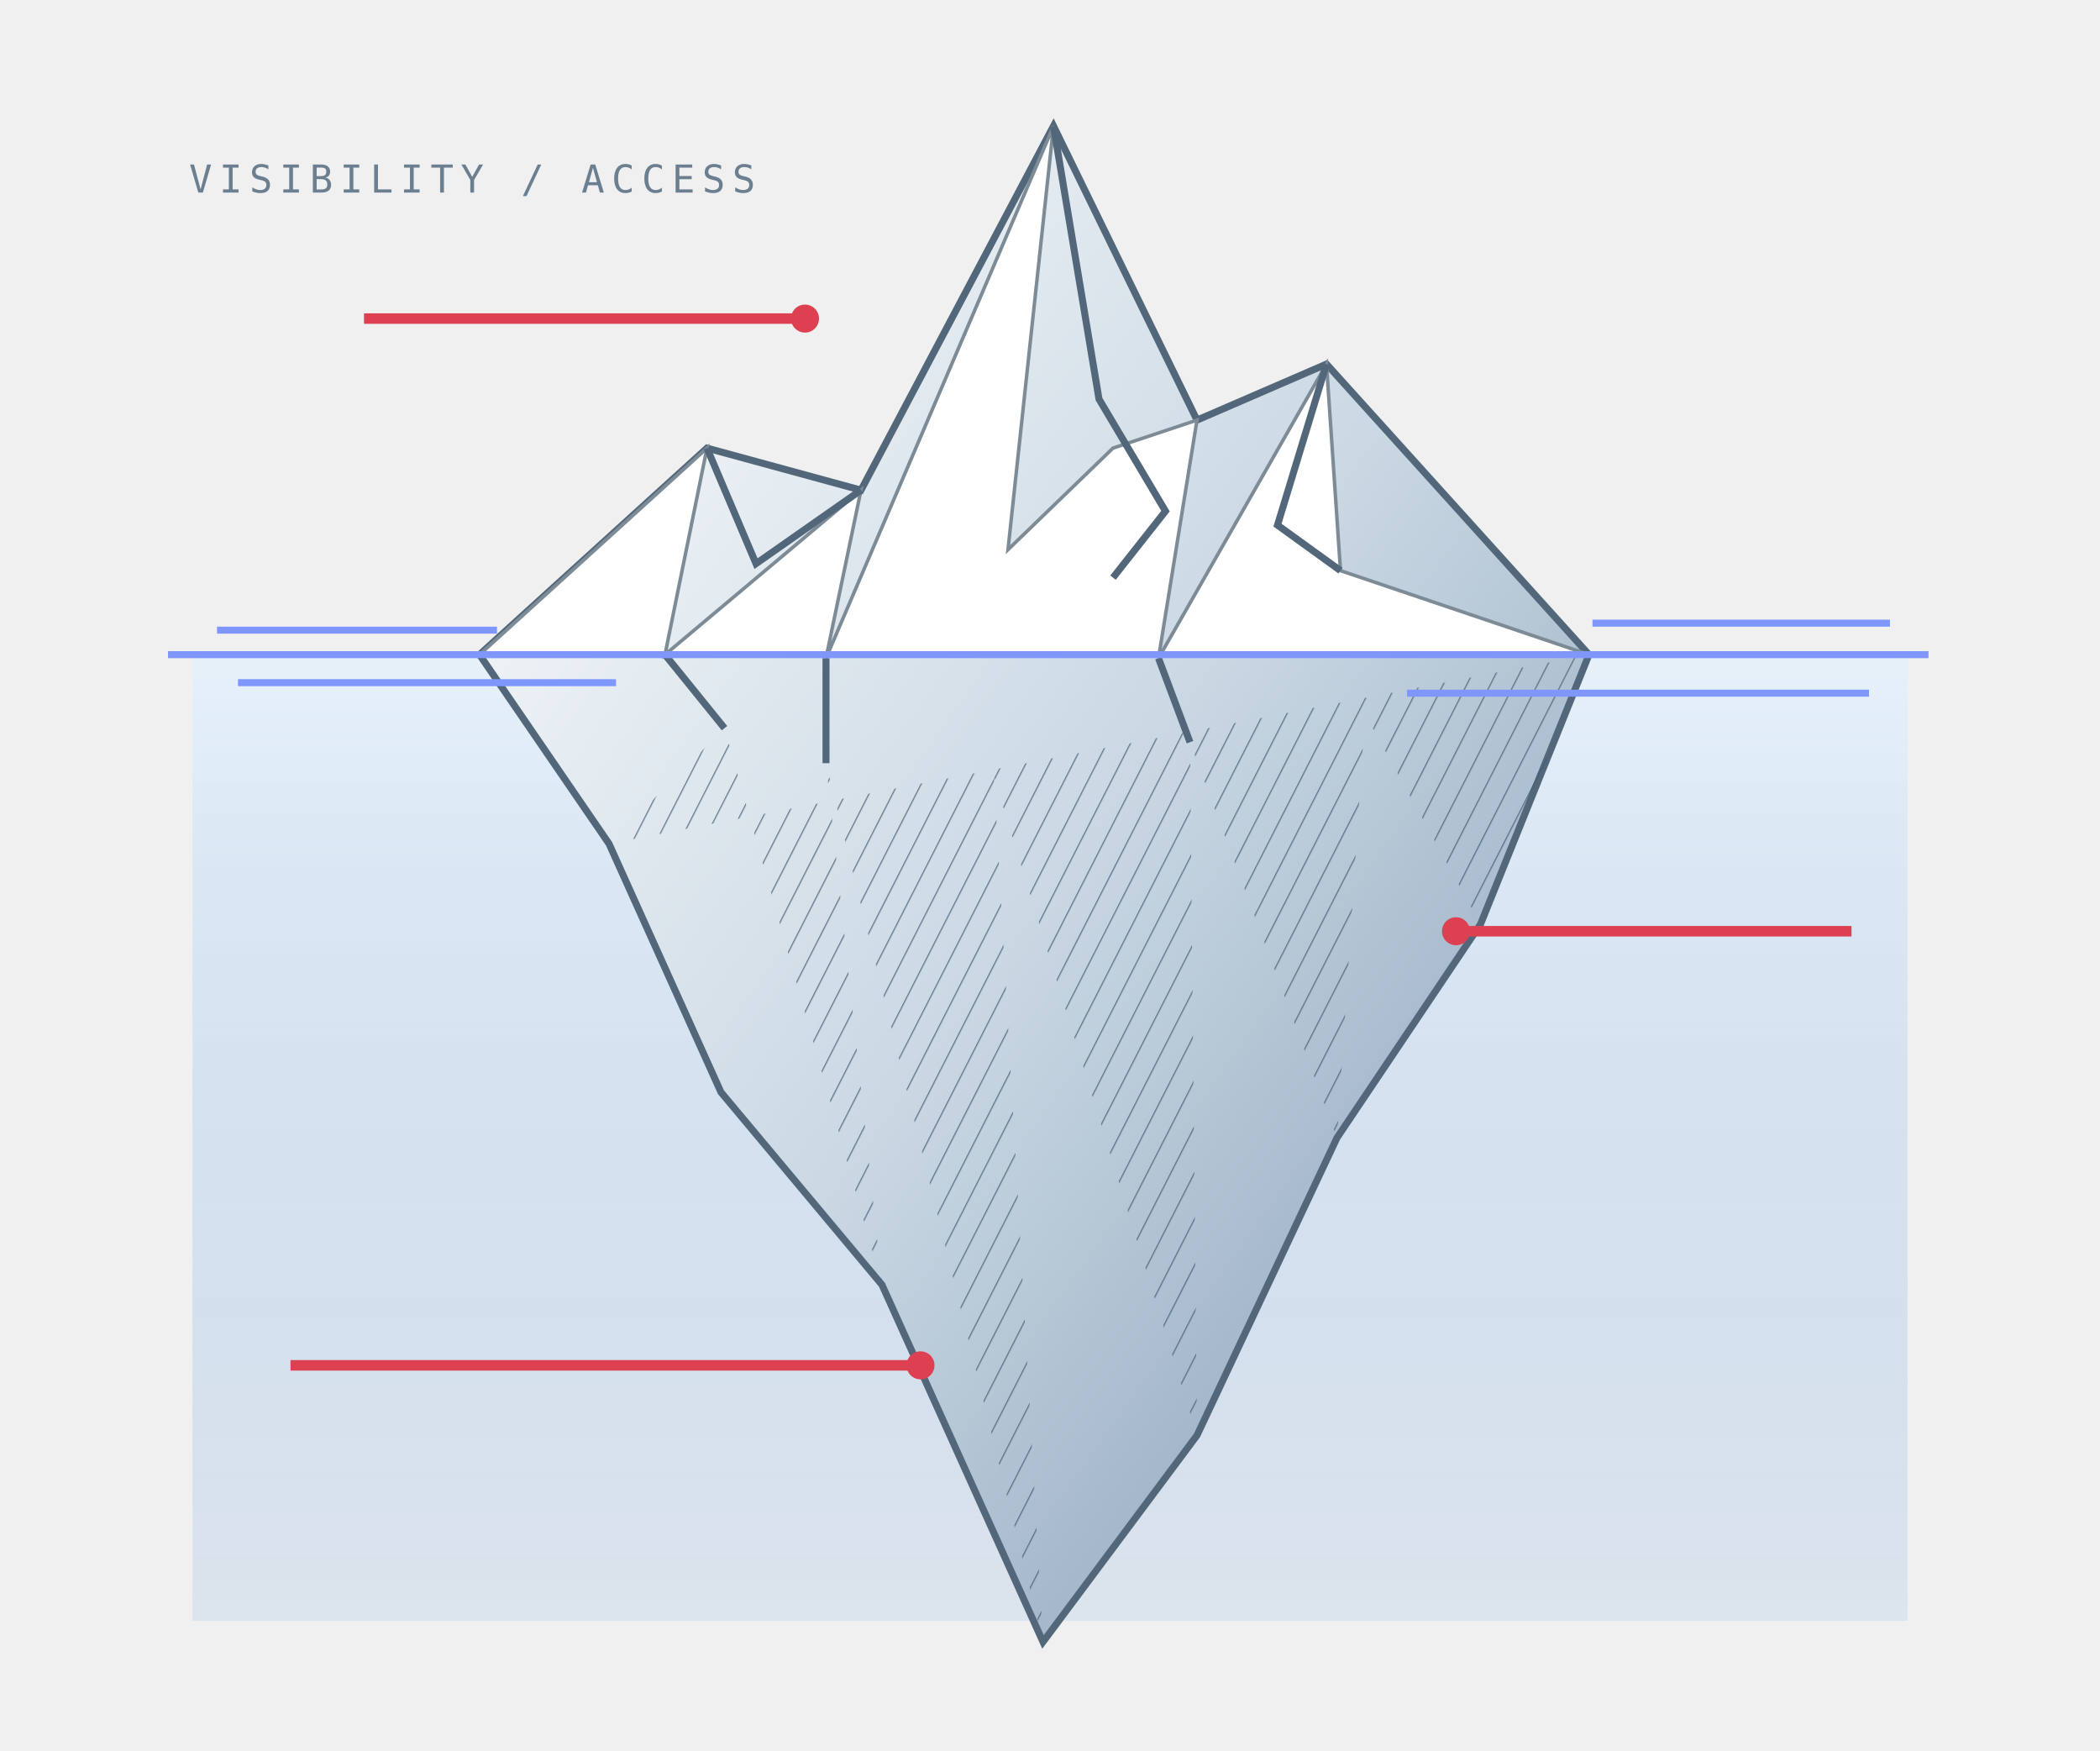
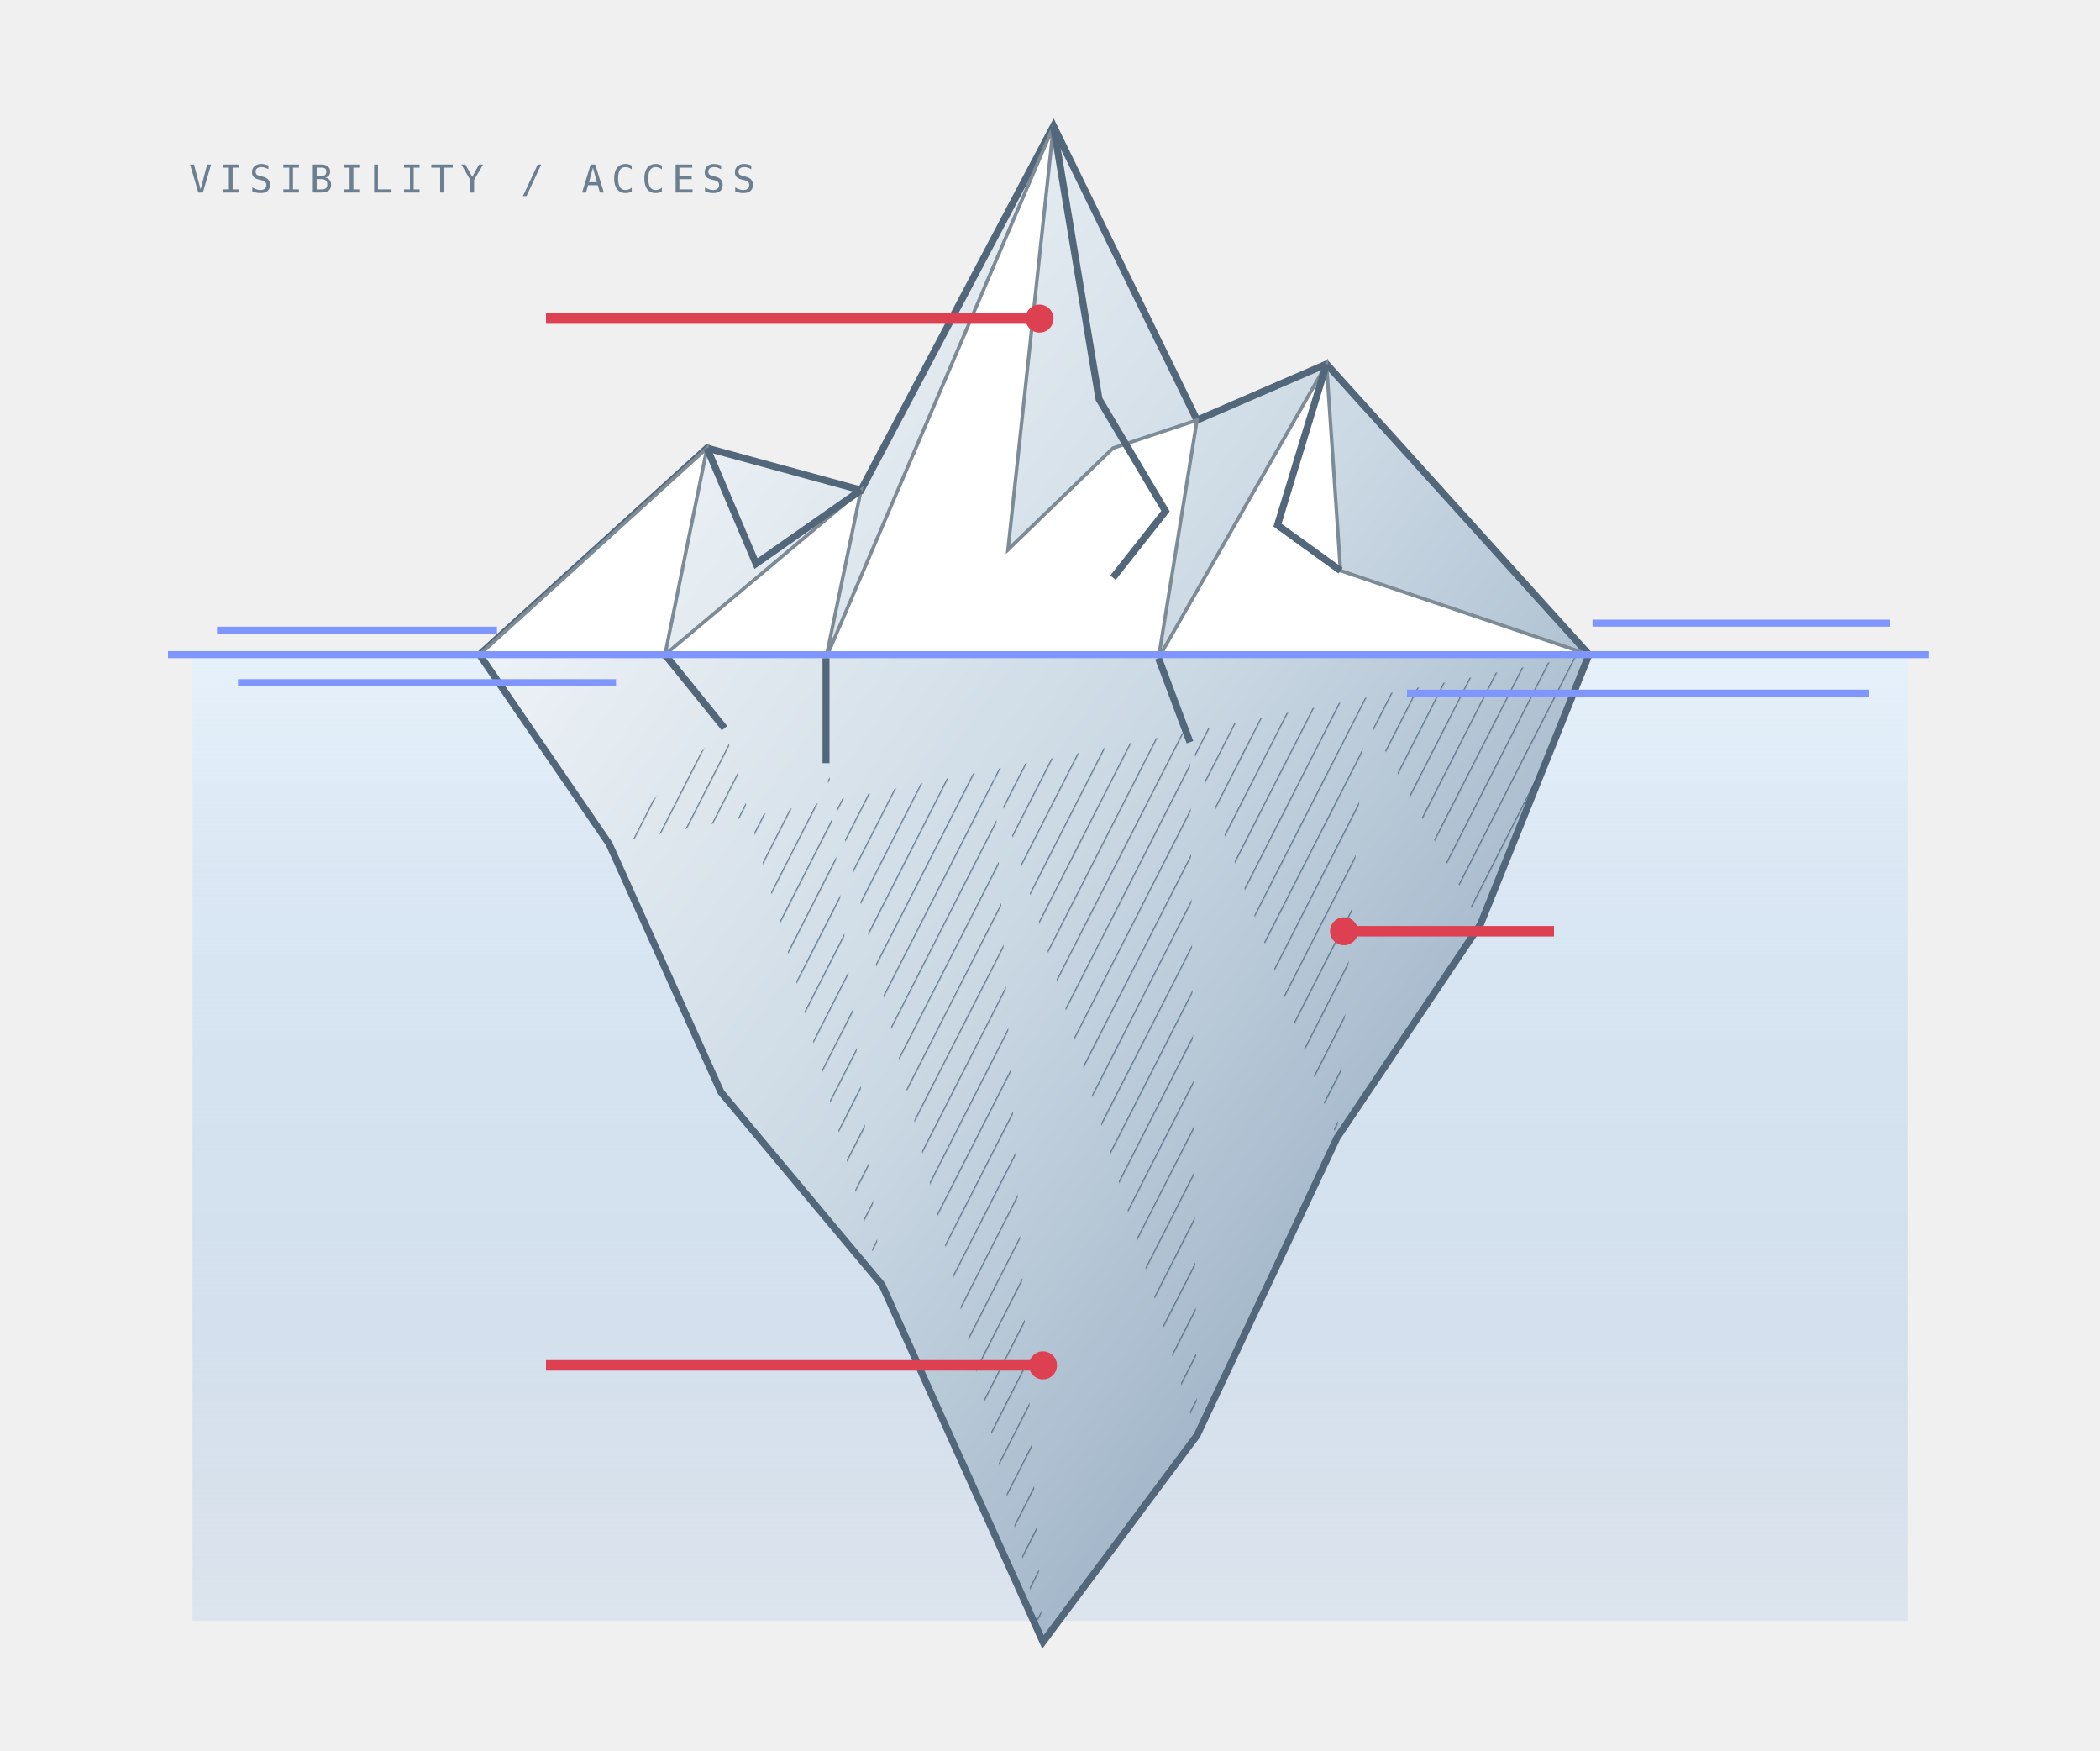
<svg xmlns="http://www.w3.org/2000/svg" viewBox="0 0 600 500">
  <defs>
    <linearGradient id="ice" x2="1" y2="1">
      <stop stop-color="#fff" />
      <stop offset=".5" stop-color="#cbd9e4" />
      <stop offset="1" stop-color="#7f98b2" />
    </linearGradient>
    <linearGradient id="water" x2="0" y2="1">
      <stop stop-color="#e6f1fa" />
      <stop offset="1" stop-color="#a1c0e3" stop-opacity=".25" />
    </linearGradient>
    <pattern id="hatch" width="6" height="6" patternUnits="userSpaceOnUse" patternTransform="rotate(27)">
      <path d="M0 0V6" stroke="#415970" stroke-width=".7" />
    </pattern>
  </defs>
  <path d="M55 186H545V463H55Z" fill="url(#water)" />
  <path d="M137 187L202 128 246 140 301 36 342 120 379 104 454 187 423 264 382 325 342 410 298 469 252 367 206 312 174 241Z" fill="url(#ice)" stroke="#53677a" stroke-width="2" />
  <path d="M137 187L202 128 190 187 246 140 236 188 301 36 288 157 318 128 342 120 331 188 379 104 383 163 454 187" fill="#fff" stroke="#7d8b96" />
  <path d="M174 241L207 208 252 367 236 218 298 469 284 222 342 410 340 212 382 325 390 204 423 264 454 187" fill="url(#hatch)" opacity=".7" />
  <path d="M202 128L216 161 246 140M301 36L314 114 333 146 318 165M379 104L365 150 383 163M190 187L207 208M236 188L236 218M331 188L340 212" fill="none" stroke="#53677a" stroke-width="2" />
  <path d="M48 187H551M68 195H176M402 198H534M62 180H142M455 178H540" stroke="#7f96ff" stroke-width="2" />
-   <path d="M104 91H230M416 266H529M83 390H263" stroke="#dd4050" stroke-width="3" />
-   <circle cx="230" cy="91" r="4" fill="#dd4050" />
-   <circle cx="416" cy="266" r="4" fill="#dd4050" />
-   <circle cx="263" cy="390" r="4" fill="#dd4050" />
+   <path d="M156 91H297M384 266H444M156 390H298" stroke="#dd4050" stroke-width="3" />
+   <circle cx="297" cy="91" r="4" fill="#dd4050" />
+   <circle cx="384" cy="266" r="4" fill="#dd4050" />
+   <circle cx="298" cy="390" r="4" fill="#dd4050" />
  <text x="54" y="55" fill="#6c7f90" font-family="monospace" font-size="11" letter-spacing="2">VISIBILITY / ACCESS</text>
</svg>
